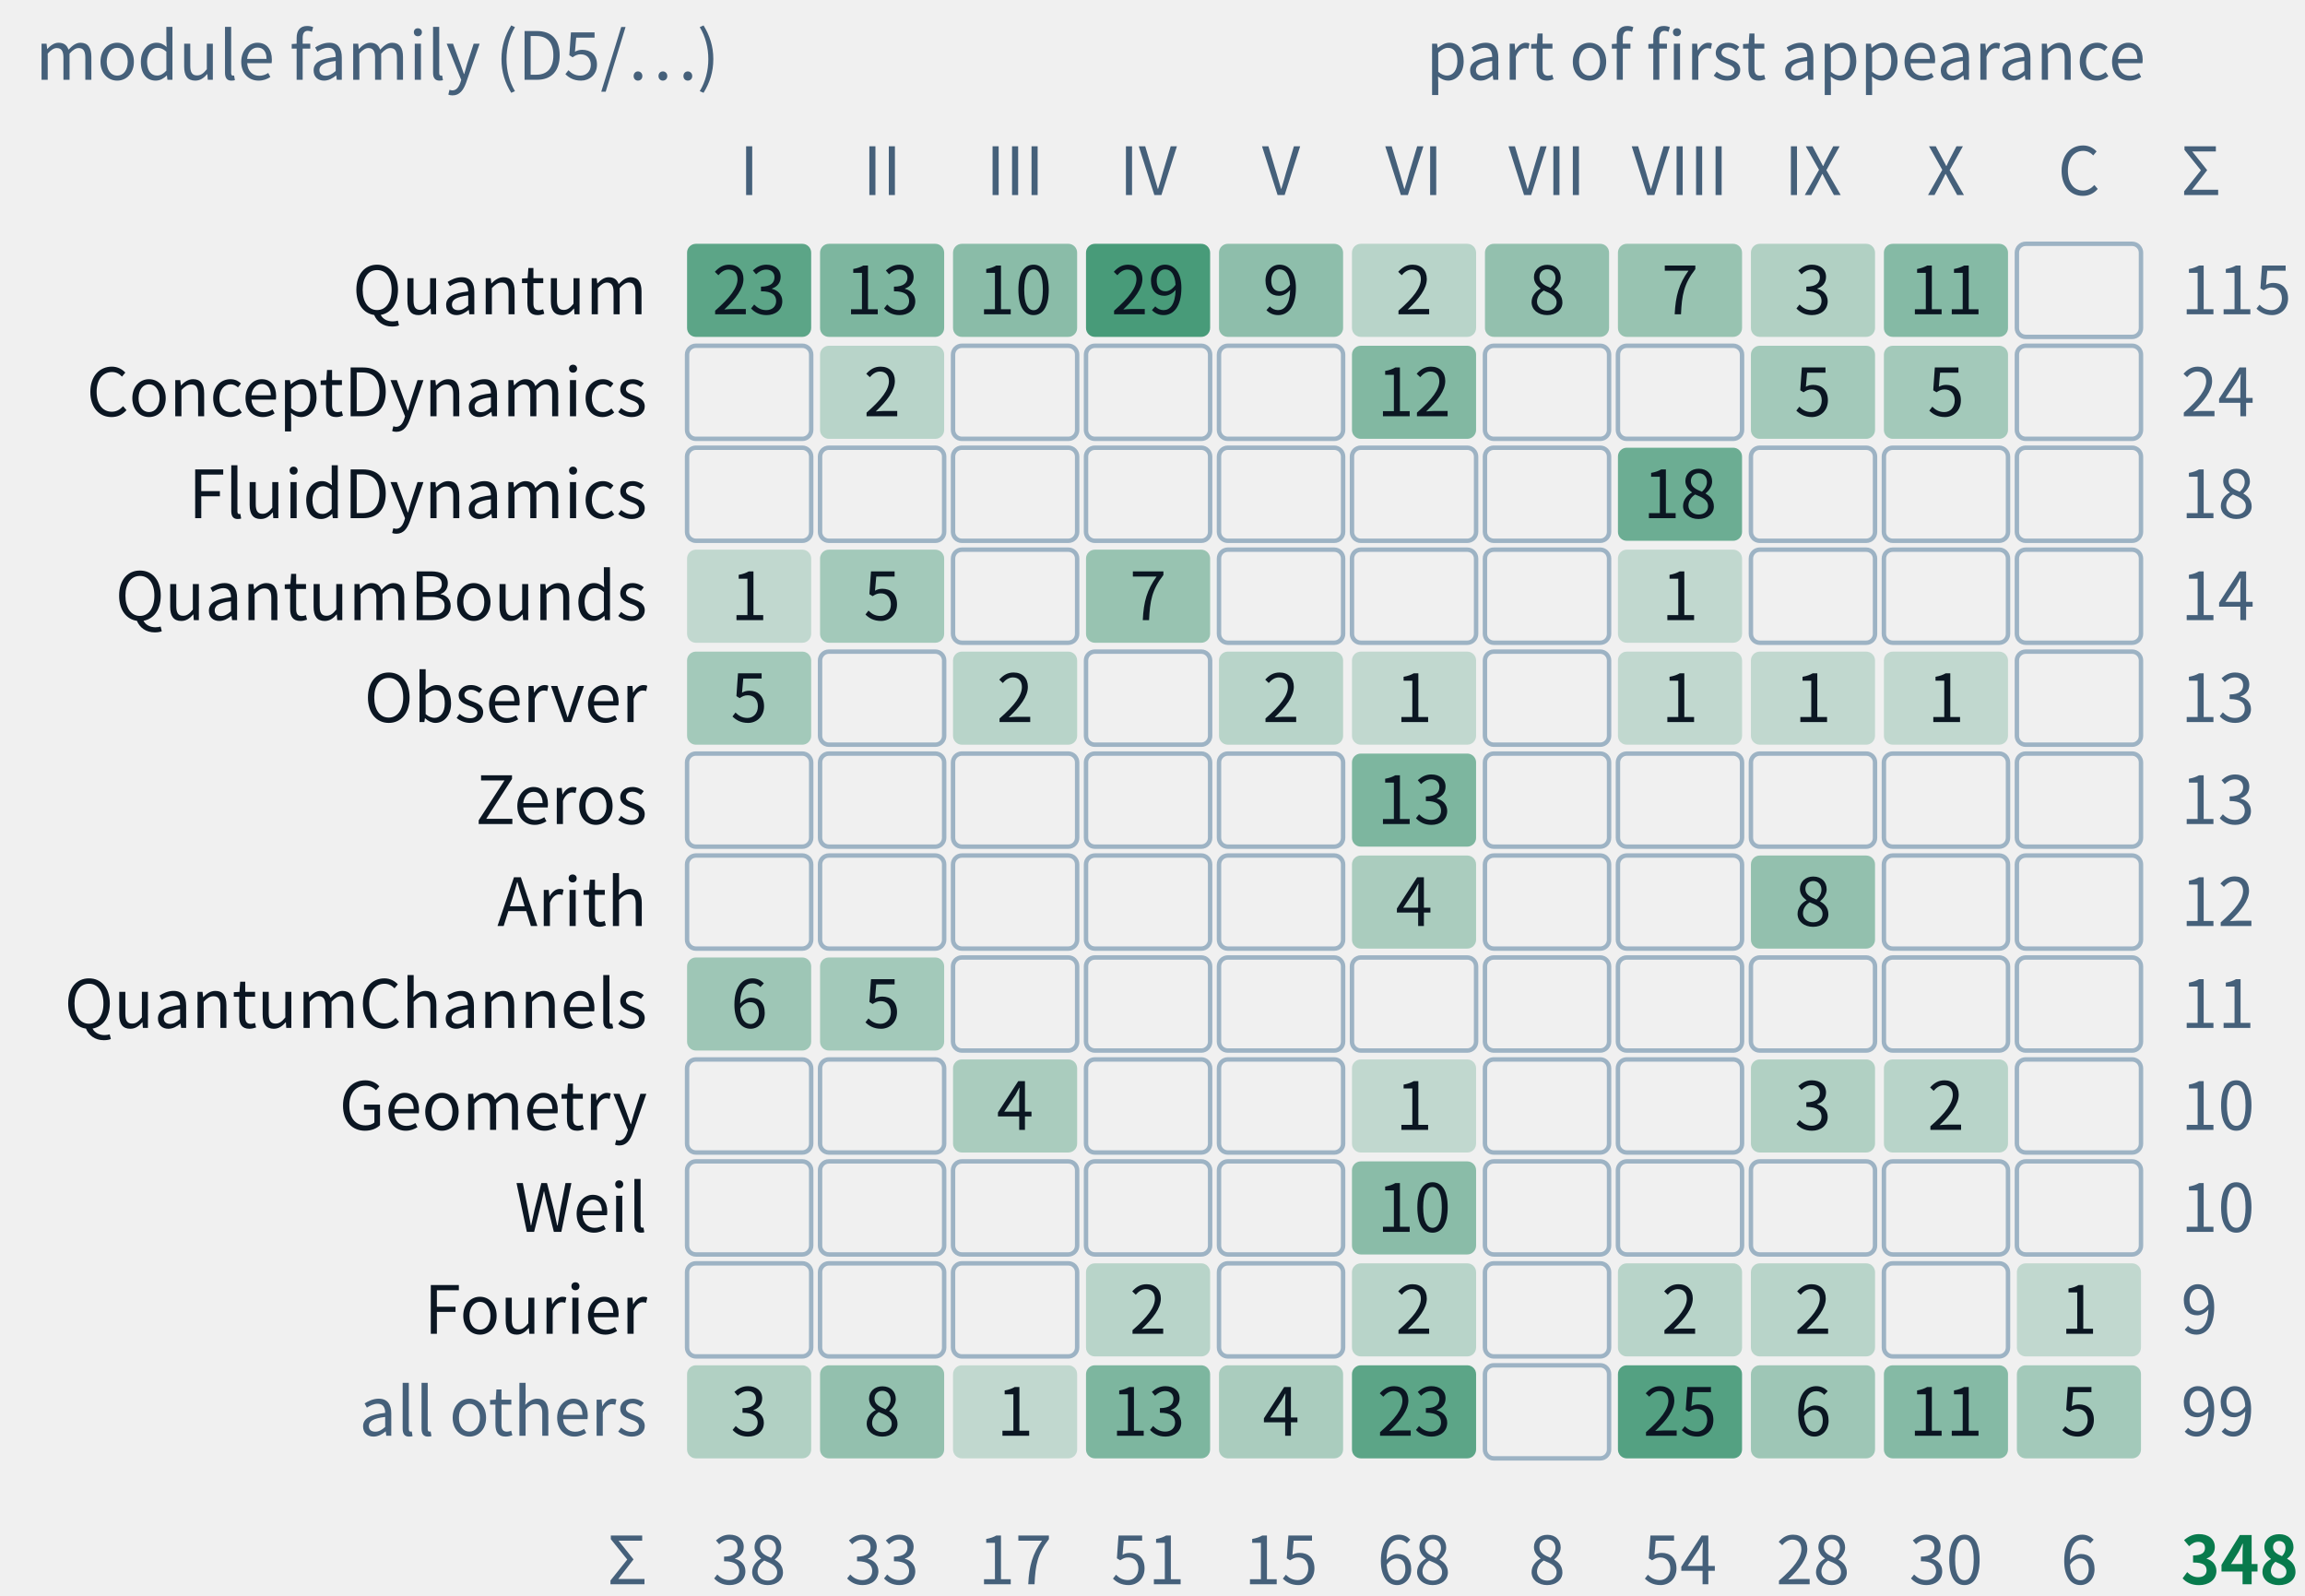
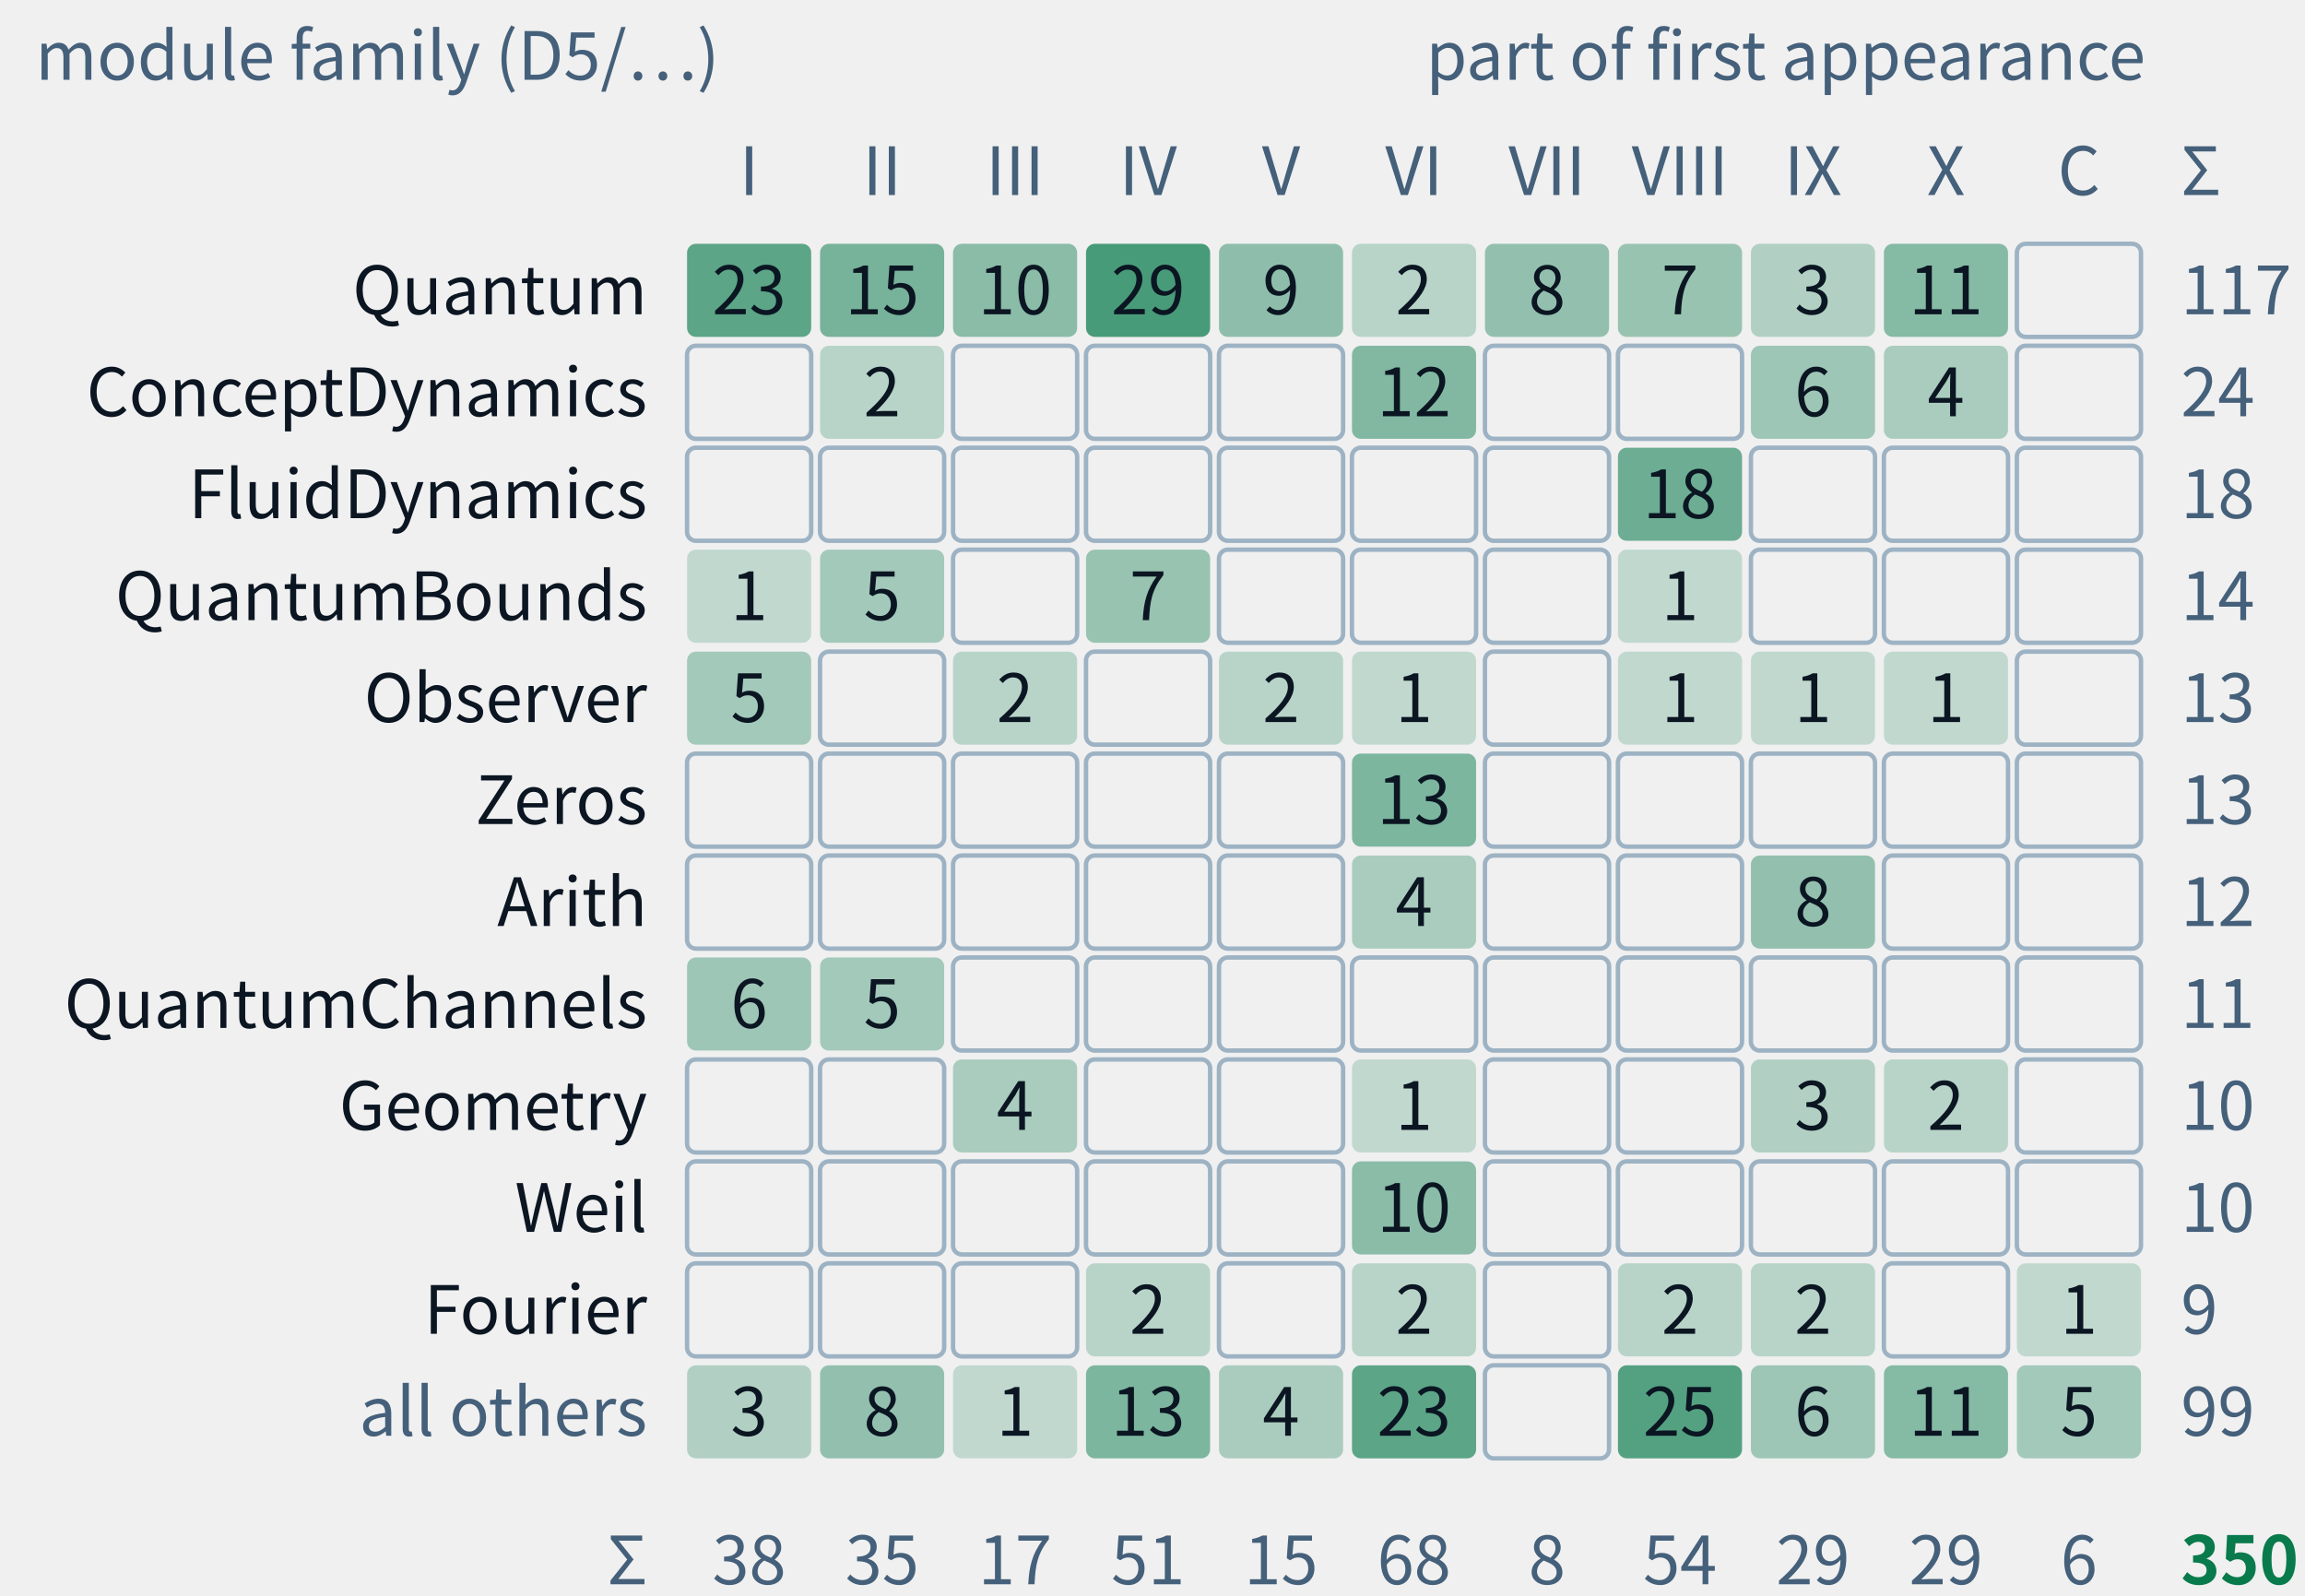
- <svg xmlns="http://www.w3.org/2000/svg" class="tr-fig" data-tr-fig="appc-modules-by-part" data-lang="en" viewBox="0 0 520 360" width="520" height="360" font-family="'Noto Sans SC', 'Noto Sans CJK SC', 'Source Sans 3', 'PingFang SC', 'Microsoft YaHei', system-ui, sans-serif" role="img" aria-label="Counts by module family and part of first appearance. Rows show Quantum, ConceptDynamics, FluidDynamics, QuantumBounds, Observer, Zeros, Arith, QuantumChannels, Geometry, Weil, Fourier and all others; columns show Parts I to X and the coda with appendices. Cells give counts, blanks mean zero; total 348. This is not a proof-dependency graph.">
+ <svg xmlns="http://www.w3.org/2000/svg" class="tr-fig" data-tr-fig="appc-modules-by-part" data-lang="en" viewBox="0 0 520 360" width="520" height="360" font-family="'Noto Sans SC', 'Noto Sans CJK SC', 'Source Sans 3', 'PingFang SC', 'Microsoft YaHei', system-ui, sans-serif" role="img" aria-label="Counts by module family and part of first appearance. Rows show Quantum, ConceptDynamics, FluidDynamics, QuantumBounds, Observer, Zeros, Arith, QuantumChannels, Geometry, Weil, Fourier and all others; columns show Parts I to X and the coda with appendices. Cells give counts, blanks mean zero; total 350. This is not a proof-dependency graph.">
  <style>.ts-ink{stroke:#0b1622}.tf-ink{fill:#0b1622}.ts-dim{stroke:#45607a}.tf-dim{fill:#45607a}.ts-faint{stroke:#9db3c4}.tf-faint{fill:#9db3c4}.ts-edge{stroke:#b9d0dd}.tf-edge{fill:#b9d0dd}.ts-hot{stroke:#5f9bb5}.tf-hot{fill:#5f9bb5}.ts-bg{stroke:#ffffff}.tf-bg{fill:#ffffff}.ts-panel{stroke:#eef5f9}.tf-panel{fill:#eef5f9}.ts-sheet{stroke:#f7fbfd}.tf-sheet{fill:#f7fbfd}.ts-cyan{stroke:#007c8a}.tf-cyan{fill:#007c8a}.ts-magenta{stroke:#b0128f}.tf-magenta{fill:#b0128f}.ts-amber{stroke:#946200}.tf-amber{fill:#946200}.ts-violet{stroke:#5a45c8}.tf-violet{fill:#5a45c8}.ts-ok{stroke:#087a4c}.tf-ok{fill:#087a4c}.ts-warn{stroke:#c21f3a}.tf-warn{fill:#c21f3a}.ts-blue{stroke:#1d5fd0}.tf-blue{fill:#1d5fd0}.ts-orange{stroke:#b85410}.tf-orange{fill:#b85410}.ts-sigma{stroke:#28405a}.tf-sigma{fill:#28405a}@media (prefers-color-scheme:dark){.ts-ink{stroke:#d4efff}.tf-ink{fill:#d4efff}.ts-dim{stroke:#6f8ea5}.tf-dim{fill:#6f8ea5}.ts-faint{stroke:#34506a}.tf-faint{fill:#34506a}.ts-edge{stroke:#143049}.tf-edge{fill:#143049}.ts-hot{stroke:#1f5d7c}.tf-hot{fill:#1f5d7c}.ts-bg{stroke:#03060c}.tf-bg{fill:#03060c}.ts-panel{stroke:#07101b}.tf-panel{fill:#07101b}.ts-sheet{stroke:#050c16}.tf-sheet{fill:#050c16}.ts-cyan{stroke:#19f0ff}.tf-cyan{fill:#19f0ff}.ts-magenta{stroke:#ff2fd0}.tf-magenta{fill:#ff2fd0}.ts-amber{stroke:#ffc83d}.tf-amber{fill:#ffc83d}.ts-violet{stroke:#9d8cff}.tf-violet{fill:#9d8cff}.ts-ok{stroke:#46ffb2}.tf-ok{fill:#46ffb2}.ts-warn{stroke:#ff5064}.tf-warn{fill:#ff5064}.ts-blue{stroke:#2a7bff}.tf-blue{fill:#2a7bff}.ts-orange{stroke:#ff8a3c}.tf-orange{fill:#ff8a3c}.ts-sigma{stroke:#cfe3ff}.tf-sigma{fill:#cfe3ff}}</style>
  <text class="tf-dim" x="8" y="18" font-size="15">module family (D5/…)</text>
  <text class="tf-dim" x="484" y="18" font-size="15" text-anchor="end">part of first appearance</text>
  <text class="tf-dim" x="169" y="44" font-size="15" text-anchor="middle">I</text>
  <text class="tf-dim" x="199" y="44" font-size="15" text-anchor="middle">II</text>
  <text class="tf-dim" x="229" y="44" font-size="15" text-anchor="middle">III</text>
  <text class="tf-dim" x="259" y="44" font-size="15" text-anchor="middle">IV</text>
  <text class="tf-dim" x="289" y="44" font-size="15" text-anchor="middle">V</text>
  <text class="tf-dim" x="319" y="44" font-size="15" text-anchor="middle">VI</text>
  <text class="tf-dim" x="349" y="44" font-size="15" text-anchor="middle">VII</text>
  <text class="tf-dim" x="379" y="44" font-size="15" text-anchor="middle">VIII</text>
  <text class="tf-dim" x="409" y="44" font-size="15" text-anchor="middle">IX</text>
  <text class="tf-dim" x="439" y="44" font-size="15" text-anchor="middle">X</text>
  <text class="tf-dim" x="469" y="44" font-size="15" text-anchor="middle">C</text>
  <text class="tf-ink" x="146" y="70.9" font-size="15" text-anchor="end">Quantum</text>
  <rect x="155" y="55" width="28" height="21" rx="2" class="tf-ok" fill-opacity="0.64" />
  <text class="tf-ink" x="169" y="70.9" font-size="15" text-anchor="middle">23</text>
-   <rect x="185" y="55" width="28" height="21" rx="2" class="tf-ok" fill-opacity="0.49" />
-   <text class="tf-ink" x="199" y="70.9" font-size="15" text-anchor="middle">13</text>
+   <rect x="185" y="55" width="28" height="21" rx="2" class="tf-ok" fill-opacity="0.52" />
+   <text class="tf-ink" x="199" y="70.9" font-size="15" text-anchor="middle">15</text>
  <rect x="215" y="55" width="28" height="21" rx="2" class="tf-ok" fill-opacity="0.44" />
  <text class="tf-ink" x="229" y="70.9" font-size="15" text-anchor="middle">10</text>
  <rect x="245" y="55" width="28" height="21" rx="2" class="tf-ok" fill-opacity="0.72" />
  <text class="tf-ink" x="259" y="70.9" font-size="15" text-anchor="middle">29</text>
  <rect x="275" y="55" width="28" height="21" rx="2" class="tf-ok" fill-opacity="0.42" />
  <text class="tf-ink" x="289" y="70.9" font-size="15" text-anchor="middle">9</text>
  <rect x="305" y="55" width="28" height="21" rx="2" class="tf-ok" fill-opacity="0.24" />
  <text class="tf-ink" x="319" y="70.9" font-size="15" text-anchor="middle">2</text>
  <rect x="335" y="55" width="28" height="21" rx="2" class="tf-ok" fill-opacity="0.4" />
  <text class="tf-ink" x="349" y="70.9" font-size="15" text-anchor="middle">8</text>
  <rect x="365" y="55" width="28" height="21" rx="2" class="tf-ok" fill-opacity="0.38" />
  <text class="tf-ink" x="379" y="70.9" font-size="15" text-anchor="middle">7</text>
  <rect x="395" y="55" width="28" height="21" rx="2" class="tf-ok" fill-opacity="0.27" />
  <text class="tf-ink" x="409" y="70.9" font-size="15" text-anchor="middle">3</text>
  <rect x="425" y="55" width="28" height="21" rx="2" class="tf-ok" fill-opacity="0.46" />
  <text class="tf-ink" x="439" y="70.9" font-size="15" text-anchor="middle">11</text>
  <rect x="455" y="55" width="28" height="21" rx="2" class="ts-faint" stroke-width="1" fill="none" />
-   <text class="tf-dim" x="492" y="70.9" font-size="15">115</text>
+   <text class="tf-dim" x="492" y="70.9" font-size="15">117</text>
  <text class="tf-ink" x="146" y="93.9" font-size="15" text-anchor="end">ConceptDynamics</text>
  <rect x="155" y="78" width="28" height="21" rx="2" class="ts-faint" stroke-width="1" fill="none" />
  <rect x="185" y="78" width="28" height="21" rx="2" class="tf-ok" fill-opacity="0.24" />
  <text class="tf-ink" x="199" y="93.9" font-size="15" text-anchor="middle">2</text>
  <rect x="215" y="78" width="28" height="21" rx="2" class="ts-faint" stroke-width="1" fill="none" />
  <rect x="245" y="78" width="28" height="21" rx="2" class="ts-faint" stroke-width="1" fill="none" />
  <rect x="275" y="78" width="28" height="21" rx="2" class="ts-faint" stroke-width="1" fill="none" />
  <rect x="305" y="78" width="28" height="21" rx="2" class="tf-ok" fill-opacity="0.47" />
  <text class="tf-ink" x="319" y="93.9" font-size="15" text-anchor="middle">12</text>
  <rect x="335" y="78" width="28" height="21" rx="2" class="ts-faint" stroke-width="1" fill="none" />
  <rect x="365" y="78" width="28" height="21" rx="2" class="ts-faint" stroke-width="1" fill="none" />
-   <rect x="395" y="78" width="28" height="21" rx="2" class="tf-ok" fill-opacity="0.33" />
-   <text class="tf-ink" x="409" y="93.9" font-size="15" text-anchor="middle">5</text>
-   <rect x="425" y="78" width="28" height="21" rx="2" class="tf-ok" fill-opacity="0.33" />
-   <text class="tf-ink" x="439" y="93.9" font-size="15" text-anchor="middle">5</text>
+   <rect x="395" y="78" width="28" height="21" rx="2" class="tf-ok" fill-opacity="0.35" />
+   <text class="tf-ink" x="409" y="93.9" font-size="15" text-anchor="middle">6</text>
+   <rect x="425" y="78" width="28" height="21" rx="2" class="tf-ok" fill-opacity="0.3" />
+   <text class="tf-ink" x="439" y="93.9" font-size="15" text-anchor="middle">4</text>
  <rect x="455" y="78" width="28" height="21" rx="2" class="ts-faint" stroke-width="1" fill="none" />
  <text class="tf-dim" x="492" y="93.9" font-size="15">24</text>
  <text class="tf-ink" x="146" y="116.9" font-size="15" text-anchor="end">FluidDynamics</text>
  <rect x="155" y="101" width="28" height="21" rx="2" class="ts-faint" stroke-width="1" fill="none" />
  <rect x="185" y="101" width="28" height="21" rx="2" class="ts-faint" stroke-width="1" fill="none" />
  <rect x="215" y="101" width="28" height="21" rx="2" class="ts-faint" stroke-width="1" fill="none" />
  <rect x="245" y="101" width="28" height="21" rx="2" class="ts-faint" stroke-width="1" fill="none" />
  <rect x="275" y="101" width="28" height="21" rx="2" class="ts-faint" stroke-width="1" fill="none" />
  <rect x="305" y="101" width="28" height="21" rx="2" class="ts-faint" stroke-width="1" fill="none" />
  <rect x="335" y="101" width="28" height="21" rx="2" class="ts-faint" stroke-width="1" fill="none" />
  <rect x="365" y="101" width="28" height="21" rx="2" class="tf-ok" fill-opacity="0.57" />
  <text class="tf-ink" x="379" y="116.9" font-size="15" text-anchor="middle">18</text>
  <rect x="395" y="101" width="28" height="21" rx="2" class="ts-faint" stroke-width="1" fill="none" />
  <rect x="425" y="101" width="28" height="21" rx="2" class="ts-faint" stroke-width="1" fill="none" />
  <rect x="455" y="101" width="28" height="21" rx="2" class="ts-faint" stroke-width="1" fill="none" />
  <text class="tf-dim" x="492" y="116.9" font-size="15">18</text>
  <text class="tf-ink" x="146" y="139.9" font-size="15" text-anchor="end">QuantumBounds</text>
  <rect x="155" y="124" width="28" height="21" rx="2" class="tf-ok" fill-opacity="0.2" />
  <text class="tf-ink" x="169" y="139.9" font-size="15" text-anchor="middle">1</text>
  <rect x="185" y="124" width="28" height="21" rx="2" class="tf-ok" fill-opacity="0.33" />
  <text class="tf-ink" x="199" y="139.9" font-size="15" text-anchor="middle">5</text>
  <rect x="215" y="124" width="28" height="21" rx="2" class="ts-faint" stroke-width="1" fill="none" />
  <rect x="245" y="124" width="28" height="21" rx="2" class="tf-ok" fill-opacity="0.38" />
  <text class="tf-ink" x="259" y="139.9" font-size="15" text-anchor="middle">7</text>
  <rect x="275" y="124" width="28" height="21" rx="2" class="ts-faint" stroke-width="1" fill="none" />
  <rect x="305" y="124" width="28" height="21" rx="2" class="ts-faint" stroke-width="1" fill="none" />
  <rect x="335" y="124" width="28" height="21" rx="2" class="ts-faint" stroke-width="1" fill="none" />
  <rect x="365" y="124" width="28" height="21" rx="2" class="tf-ok" fill-opacity="0.2" />
  <text class="tf-ink" x="379" y="139.9" font-size="15" text-anchor="middle">1</text>
  <rect x="395" y="124" width="28" height="21" rx="2" class="ts-faint" stroke-width="1" fill="none" />
  <rect x="425" y="124" width="28" height="21" rx="2" class="ts-faint" stroke-width="1" fill="none" />
  <rect x="455" y="124" width="28" height="21" rx="2" class="ts-faint" stroke-width="1" fill="none" />
  <text class="tf-dim" x="492" y="139.9" font-size="15">14</text>
  <text class="tf-ink" x="146" y="162.9" font-size="15" text-anchor="end">Observer</text>
  <rect x="155" y="147" width="28" height="21" rx="2" class="tf-ok" fill-opacity="0.33" />
  <text class="tf-ink" x="169" y="162.9" font-size="15" text-anchor="middle">5</text>
  <rect x="185" y="147" width="28" height="21" rx="2" class="ts-faint" stroke-width="1" fill="none" />
  <rect x="215" y="147" width="28" height="21" rx="2" class="tf-ok" fill-opacity="0.24" />
  <text class="tf-ink" x="229" y="162.9" font-size="15" text-anchor="middle">2</text>
  <rect x="245" y="147" width="28" height="21" rx="2" class="ts-faint" stroke-width="1" fill="none" />
  <rect x="275" y="147" width="28" height="21" rx="2" class="tf-ok" fill-opacity="0.24" />
  <text class="tf-ink" x="289" y="162.9" font-size="15" text-anchor="middle">2</text>
  <rect x="305" y="147" width="28" height="21" rx="2" class="tf-ok" fill-opacity="0.2" />
  <text class="tf-ink" x="319" y="162.9" font-size="15" text-anchor="middle">1</text>
  <rect x="335" y="147" width="28" height="21" rx="2" class="ts-faint" stroke-width="1" fill="none" />
  <rect x="365" y="147" width="28" height="21" rx="2" class="tf-ok" fill-opacity="0.2" />
  <text class="tf-ink" x="379" y="162.9" font-size="15" text-anchor="middle">1</text>
  <rect x="395" y="147" width="28" height="21" rx="2" class="tf-ok" fill-opacity="0.2" />
  <text class="tf-ink" x="409" y="162.9" font-size="15" text-anchor="middle">1</text>
  <rect x="425" y="147" width="28" height="21" rx="2" class="tf-ok" fill-opacity="0.2" />
  <text class="tf-ink" x="439" y="162.9" font-size="15" text-anchor="middle">1</text>
  <rect x="455" y="147" width="28" height="21" rx="2" class="ts-faint" stroke-width="1" fill="none" />
  <text class="tf-dim" x="492" y="162.9" font-size="15">13</text>
  <text class="tf-ink" x="146" y="185.9" font-size="15" text-anchor="end">Zeros</text>
  <rect x="155" y="170" width="28" height="21" rx="2" class="ts-faint" stroke-width="1" fill="none" />
  <rect x="185" y="170" width="28" height="21" rx="2" class="ts-faint" stroke-width="1" fill="none" />
  <rect x="215" y="170" width="28" height="21" rx="2" class="ts-faint" stroke-width="1" fill="none" />
  <rect x="245" y="170" width="28" height="21" rx="2" class="ts-faint" stroke-width="1" fill="none" />
  <rect x="275" y="170" width="28" height="21" rx="2" class="ts-faint" stroke-width="1" fill="none" />
  <rect x="305" y="170" width="28" height="21" rx="2" class="tf-ok" fill-opacity="0.49" />
  <text class="tf-ink" x="319" y="185.9" font-size="15" text-anchor="middle">13</text>
  <rect x="335" y="170" width="28" height="21" rx="2" class="ts-faint" stroke-width="1" fill="none" />
  <rect x="365" y="170" width="28" height="21" rx="2" class="ts-faint" stroke-width="1" fill="none" />
  <rect x="395" y="170" width="28" height="21" rx="2" class="ts-faint" stroke-width="1" fill="none" />
  <rect x="425" y="170" width="28" height="21" rx="2" class="ts-faint" stroke-width="1" fill="none" />
  <rect x="455" y="170" width="28" height="21" rx="2" class="ts-faint" stroke-width="1" fill="none" />
  <text class="tf-dim" x="492" y="185.9" font-size="15">13</text>
  <text class="tf-ink" x="146" y="208.9" font-size="15" text-anchor="end">Arith</text>
  <rect x="155" y="193" width="28" height="21" rx="2" class="ts-faint" stroke-width="1" fill="none" />
  <rect x="185" y="193" width="28" height="21" rx="2" class="ts-faint" stroke-width="1" fill="none" />
  <rect x="215" y="193" width="28" height="21" rx="2" class="ts-faint" stroke-width="1" fill="none" />
  <rect x="245" y="193" width="28" height="21" rx="2" class="ts-faint" stroke-width="1" fill="none" />
  <rect x="275" y="193" width="28" height="21" rx="2" class="ts-faint" stroke-width="1" fill="none" />
  <rect x="305" y="193" width="28" height="21" rx="2" class="tf-ok" fill-opacity="0.3" />
  <text class="tf-ink" x="319" y="208.9" font-size="15" text-anchor="middle">4</text>
  <rect x="335" y="193" width="28" height="21" rx="2" class="ts-faint" stroke-width="1" fill="none" />
  <rect x="365" y="193" width="28" height="21" rx="2" class="ts-faint" stroke-width="1" fill="none" />
  <rect x="395" y="193" width="28" height="21" rx="2" class="tf-ok" fill-opacity="0.4" />
  <text class="tf-ink" x="409" y="208.9" font-size="15" text-anchor="middle">8</text>
  <rect x="425" y="193" width="28" height="21" rx="2" class="ts-faint" stroke-width="1" fill="none" />
  <rect x="455" y="193" width="28" height="21" rx="2" class="ts-faint" stroke-width="1" fill="none" />
  <text class="tf-dim" x="492" y="208.9" font-size="15">12</text>
  <text class="tf-ink" x="146" y="231.9" font-size="15" text-anchor="end">QuantumChannels</text>
  <rect x="155" y="216" width="28" height="21" rx="2" class="tf-ok" fill-opacity="0.35" />
  <text class="tf-ink" x="169" y="231.9" font-size="15" text-anchor="middle">6</text>
  <rect x="185" y="216" width="28" height="21" rx="2" class="tf-ok" fill-opacity="0.33" />
  <text class="tf-ink" x="199" y="231.9" font-size="15" text-anchor="middle">5</text>
  <rect x="215" y="216" width="28" height="21" rx="2" class="ts-faint" stroke-width="1" fill="none" />
  <rect x="245" y="216" width="28" height="21" rx="2" class="ts-faint" stroke-width="1" fill="none" />
  <rect x="275" y="216" width="28" height="21" rx="2" class="ts-faint" stroke-width="1" fill="none" />
  <rect x="305" y="216" width="28" height="21" rx="2" class="ts-faint" stroke-width="1" fill="none" />
  <rect x="335" y="216" width="28" height="21" rx="2" class="ts-faint" stroke-width="1" fill="none" />
  <rect x="365" y="216" width="28" height="21" rx="2" class="ts-faint" stroke-width="1" fill="none" />
  <rect x="395" y="216" width="28" height="21" rx="2" class="ts-faint" stroke-width="1" fill="none" />
  <rect x="425" y="216" width="28" height="21" rx="2" class="ts-faint" stroke-width="1" fill="none" />
  <rect x="455" y="216" width="28" height="21" rx="2" class="ts-faint" stroke-width="1" fill="none" />
  <text class="tf-dim" x="492" y="231.9" font-size="15">11</text>
  <text class="tf-ink" x="146" y="254.9" font-size="15" text-anchor="end">Geometry</text>
  <rect x="155" y="239" width="28" height="21" rx="2" class="ts-faint" stroke-width="1" fill="none" />
  <rect x="185" y="239" width="28" height="21" rx="2" class="ts-faint" stroke-width="1" fill="none" />
  <rect x="215" y="239" width="28" height="21" rx="2" class="tf-ok" fill-opacity="0.3" />
  <text class="tf-ink" x="229" y="254.9" font-size="15" text-anchor="middle">4</text>
  <rect x="245" y="239" width="28" height="21" rx="2" class="ts-faint" stroke-width="1" fill="none" />
  <rect x="275" y="239" width="28" height="21" rx="2" class="ts-faint" stroke-width="1" fill="none" />
  <rect x="305" y="239" width="28" height="21" rx="2" class="tf-ok" fill-opacity="0.2" />
  <text class="tf-ink" x="319" y="254.9" font-size="15" text-anchor="middle">1</text>
  <rect x="335" y="239" width="28" height="21" rx="2" class="ts-faint" stroke-width="1" fill="none" />
  <rect x="365" y="239" width="28" height="21" rx="2" class="ts-faint" stroke-width="1" fill="none" />
  <rect x="395" y="239" width="28" height="21" rx="2" class="tf-ok" fill-opacity="0.27" />
  <text class="tf-ink" x="409" y="254.9" font-size="15" text-anchor="middle">3</text>
  <rect x="425" y="239" width="28" height="21" rx="2" class="tf-ok" fill-opacity="0.24" />
  <text class="tf-ink" x="439" y="254.9" font-size="15" text-anchor="middle">2</text>
  <rect x="455" y="239" width="28" height="21" rx="2" class="ts-faint" stroke-width="1" fill="none" />
  <text class="tf-dim" x="492" y="254.9" font-size="15">10</text>
  <text class="tf-ink" x="146" y="277.9" font-size="15" text-anchor="end">Weil</text>
  <rect x="155" y="262" width="28" height="21" rx="2" class="ts-faint" stroke-width="1" fill="none" />
  <rect x="185" y="262" width="28" height="21" rx="2" class="ts-faint" stroke-width="1" fill="none" />
  <rect x="215" y="262" width="28" height="21" rx="2" class="ts-faint" stroke-width="1" fill="none" />
  <rect x="245" y="262" width="28" height="21" rx="2" class="ts-faint" stroke-width="1" fill="none" />
  <rect x="275" y="262" width="28" height="21" rx="2" class="ts-faint" stroke-width="1" fill="none" />
  <rect x="305" y="262" width="28" height="21" rx="2" class="tf-ok" fill-opacity="0.44" />
  <text class="tf-ink" x="319" y="277.9" font-size="15" text-anchor="middle">10</text>
  <rect x="335" y="262" width="28" height="21" rx="2" class="ts-faint" stroke-width="1" fill="none" />
  <rect x="365" y="262" width="28" height="21" rx="2" class="ts-faint" stroke-width="1" fill="none" />
  <rect x="395" y="262" width="28" height="21" rx="2" class="ts-faint" stroke-width="1" fill="none" />
  <rect x="425" y="262" width="28" height="21" rx="2" class="ts-faint" stroke-width="1" fill="none" />
  <rect x="455" y="262" width="28" height="21" rx="2" class="ts-faint" stroke-width="1" fill="none" />
  <text class="tf-dim" x="492" y="277.9" font-size="15">10</text>
  <text class="tf-ink" x="146" y="300.9" font-size="15" text-anchor="end">Fourier</text>
  <rect x="155" y="285" width="28" height="21" rx="2" class="ts-faint" stroke-width="1" fill="none" />
  <rect x="185" y="285" width="28" height="21" rx="2" class="ts-faint" stroke-width="1" fill="none" />
  <rect x="215" y="285" width="28" height="21" rx="2" class="ts-faint" stroke-width="1" fill="none" />
  <rect x="245" y="285" width="28" height="21" rx="2" class="tf-ok" fill-opacity="0.24" />
  <text class="tf-ink" x="259" y="300.9" font-size="15" text-anchor="middle">2</text>
  <rect x="275" y="285" width="28" height="21" rx="2" class="ts-faint" stroke-width="1" fill="none" />
  <rect x="305" y="285" width="28" height="21" rx="2" class="tf-ok" fill-opacity="0.24" />
  <text class="tf-ink" x="319" y="300.9" font-size="15" text-anchor="middle">2</text>
  <rect x="335" y="285" width="28" height="21" rx="2" class="ts-faint" stroke-width="1" fill="none" />
  <rect x="365" y="285" width="28" height="21" rx="2" class="tf-ok" fill-opacity="0.24" />
  <text class="tf-ink" x="379" y="300.9" font-size="15" text-anchor="middle">2</text>
  <rect x="395" y="285" width="28" height="21" rx="2" class="tf-ok" fill-opacity="0.24" />
  <text class="tf-ink" x="409" y="300.9" font-size="15" text-anchor="middle">2</text>
  <rect x="425" y="285" width="28" height="21" rx="2" class="ts-faint" stroke-width="1" fill="none" />
  <rect x="455" y="285" width="28" height="21" rx="2" class="tf-ok" fill-opacity="0.2" />
  <text class="tf-ink" x="469" y="300.9" font-size="15" text-anchor="middle">1</text>
  <text class="tf-dim" x="492" y="300.9" font-size="15">9</text>
  <text class="tf-dim" x="146" y="323.9" font-size="15" text-anchor="end">all others</text>
  <rect x="155" y="308" width="28" height="21" rx="2" class="tf-ok" fill-opacity="0.27" />
  <text class="tf-ink" x="169" y="323.9" font-size="15" text-anchor="middle">3</text>
  <rect x="185" y="308" width="28" height="21" rx="2" class="tf-ok" fill-opacity="0.4" />
  <text class="tf-ink" x="199" y="323.9" font-size="15" text-anchor="middle">8</text>
  <rect x="215" y="308" width="28" height="21" rx="2" class="tf-ok" fill-opacity="0.2" />
  <text class="tf-ink" x="229" y="323.9" font-size="15" text-anchor="middle">1</text>
  <rect x="245" y="308" width="28" height="21" rx="2" class="tf-ok" fill-opacity="0.49" />
  <text class="tf-ink" x="259" y="323.9" font-size="15" text-anchor="middle">13</text>
  <rect x="275" y="308" width="28" height="21" rx="2" class="tf-ok" fill-opacity="0.3" />
  <text class="tf-ink" x="289" y="323.9" font-size="15" text-anchor="middle">4</text>
  <rect x="305" y="308" width="28" height="21" rx="2" class="tf-ok" fill-opacity="0.64" />
  <text class="tf-ink" x="319" y="323.9" font-size="15" text-anchor="middle">23</text>
  <rect x="335" y="308" width="28" height="21" rx="2" class="ts-faint" stroke-width="1" fill="none" />
  <rect x="365" y="308" width="28" height="21" rx="2" class="tf-ok" fill-opacity="0.67" />
  <text class="tf-ink" x="379" y="323.9" font-size="15" text-anchor="middle">25</text>
  <rect x="395" y="308" width="28" height="21" rx="2" class="tf-ok" fill-opacity="0.35" />
  <text class="tf-ink" x="409" y="323.9" font-size="15" text-anchor="middle">6</text>
  <rect x="425" y="308" width="28" height="21" rx="2" class="tf-ok" fill-opacity="0.46" />
  <text class="tf-ink" x="439" y="323.9" font-size="15" text-anchor="middle">11</text>
  <rect x="455" y="308" width="28" height="21" rx="2" class="tf-ok" fill-opacity="0.33" />
  <text class="tf-ink" x="469" y="323.9" font-size="15" text-anchor="middle">5</text>
  <text class="tf-dim" x="492" y="323.9" font-size="15">99</text>
  <text class="tf-dim" x="492" y="44" font-size="15">Σ</text>
  <text class="tf-dim" x="146" y="357.4" font-size="15" text-anchor="end">Σ</text>
  <text class="tf-dim" x="169" y="357.4" font-size="15" text-anchor="middle">38</text>
-   <text class="tf-dim" x="199" y="357.4" font-size="15" text-anchor="middle">33</text>
+   <text class="tf-dim" x="199" y="357.4" font-size="15" text-anchor="middle">35</text>
  <text class="tf-dim" x="229" y="357.4" font-size="15" text-anchor="middle">17</text>
  <text class="tf-dim" x="259" y="357.4" font-size="15" text-anchor="middle">51</text>
  <text class="tf-dim" x="289" y="357.4" font-size="15" text-anchor="middle">15</text>
  <text class="tf-dim" x="319" y="357.4" font-size="15" text-anchor="middle">68</text>
  <text class="tf-dim" x="349" y="357.4" font-size="15" text-anchor="middle">8</text>
  <text class="tf-dim" x="379" y="357.4" font-size="15" text-anchor="middle">54</text>
-   <text class="tf-dim" x="409" y="357.4" font-size="15" text-anchor="middle">28</text>
-   <text class="tf-dim" x="439" y="357.4" font-size="15" text-anchor="middle">30</text>
+   <text class="tf-dim" x="409" y="357.4" font-size="15" text-anchor="middle">29</text>
+   <text class="tf-dim" x="439" y="357.4" font-size="15" text-anchor="middle">29</text>
  <text class="tf-dim" x="469" y="357.4" font-size="15" text-anchor="middle">6</text>
-   <text class="tf-ok" x="492" y="357.4" font-size="15" font-weight="600">348</text>
+   <text class="tf-ok" x="492" y="357.4" font-size="15" font-weight="600">350</text>
</svg>
